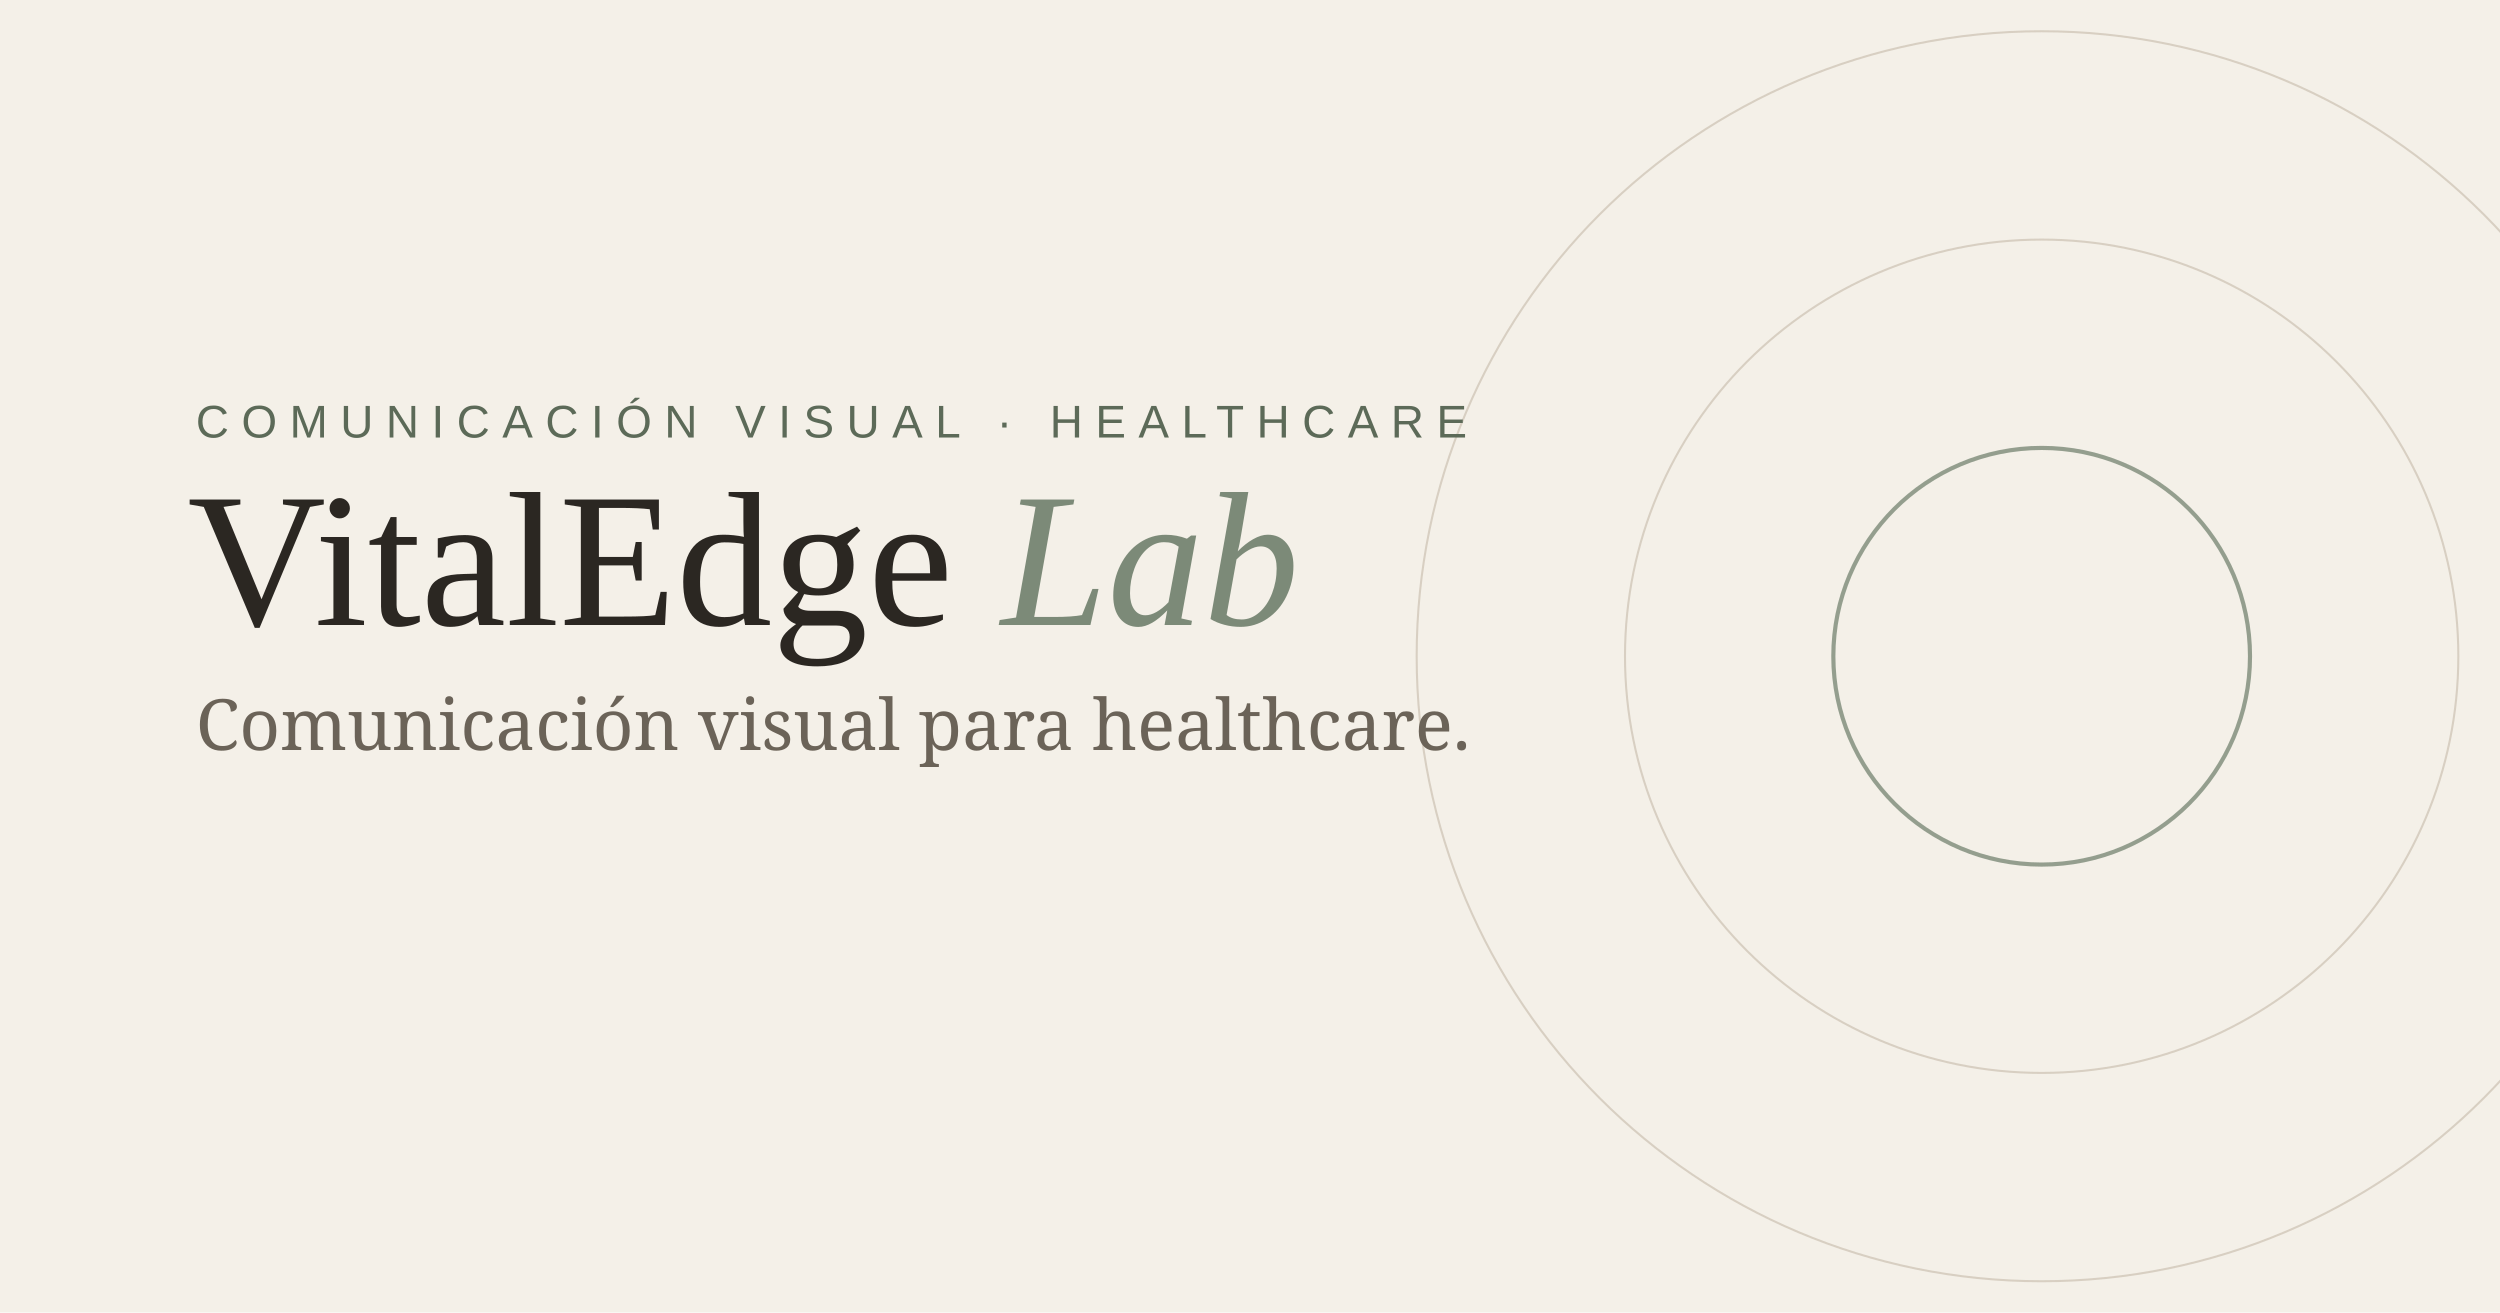
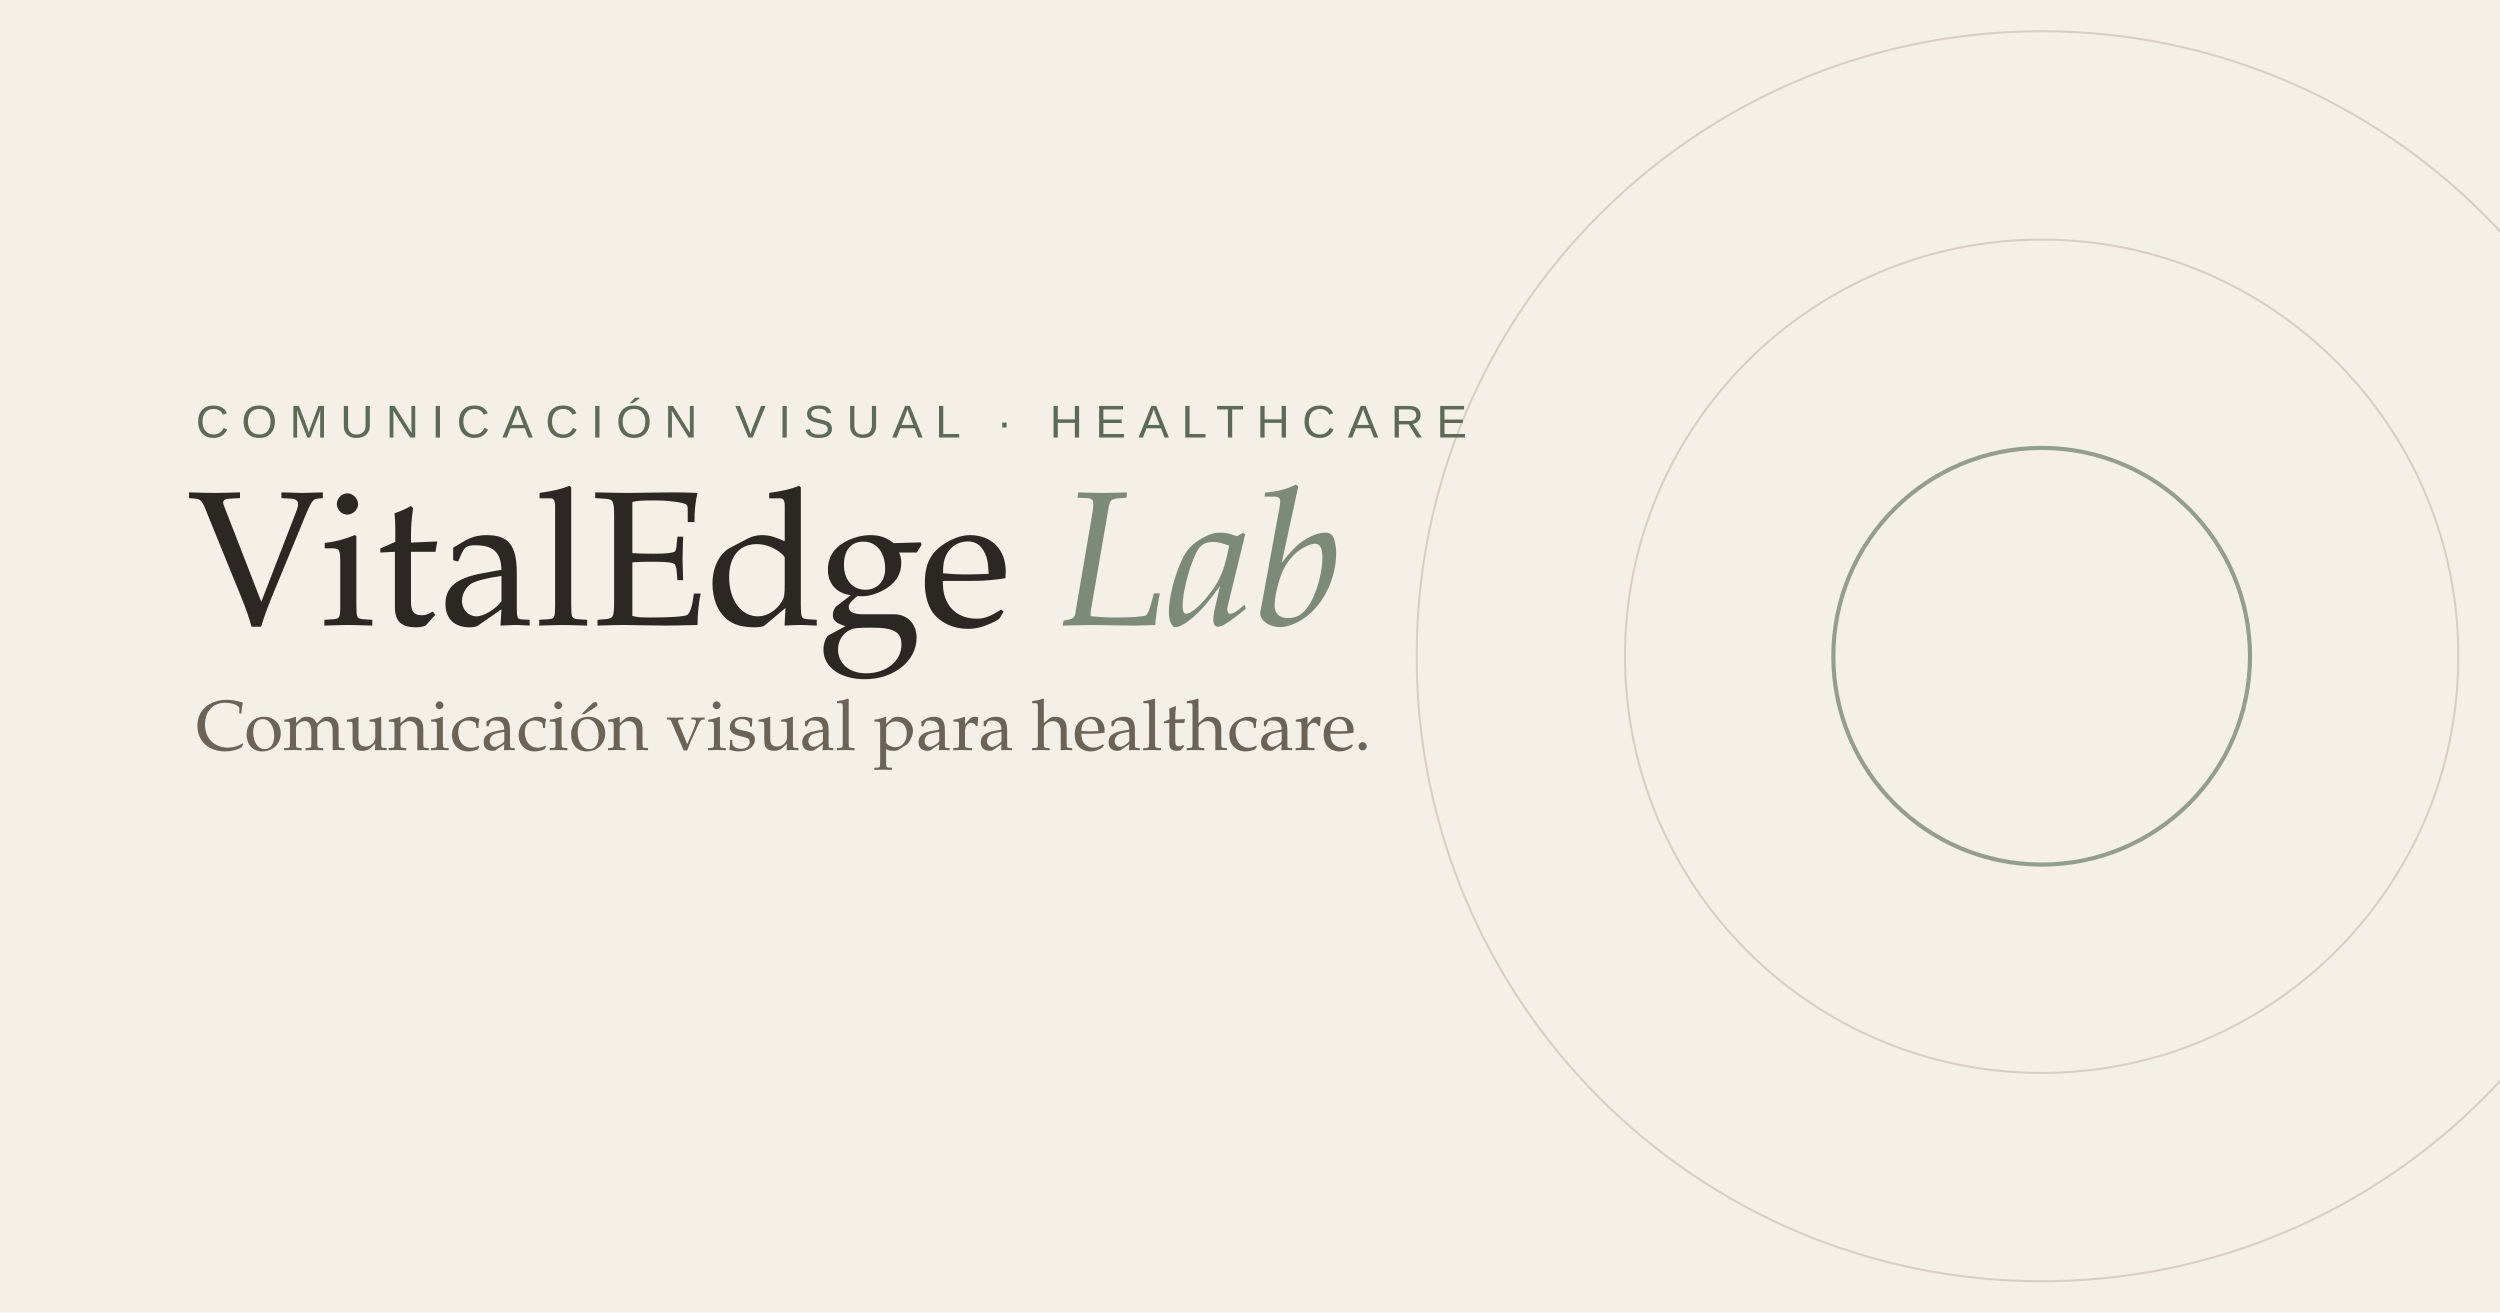
<svg xmlns="http://www.w3.org/2000/svg" width="1200" height="630" viewBox="0 0 1200 630" role="img" aria-label="VitalEdge Lab — Comunicación visual para healthcare">
  <rect width="1200" height="630" fill="#F4F0E8" />
  <g fill="none" stroke="#BBAE9C" opacity="0.5">
    <circle cx="980" cy="315" r="300" />
    <circle cx="980" cy="315" r="200" />
  </g>
  <circle cx="980" cy="315" r="100" fill="none" stroke="#7C8A78" stroke-width="2" opacity="0.8" />
-   <text x="90" y="300" font-family="Georgia, 'Times New Roman', serif" font-size="92" fill="#2B2722">
+   <text x="90" y="300" font-family="Palatino, 'Palatino Linotype', 'Book Antiqua', Georgia, serif" font-size="92" fill="#2B2722">
    VitalEdge <tspan font-style="italic" fill="#7C8A78">Lab</tspan>
  </text>
-   <text x="94" y="360" font-family="Georgia, serif" font-size="34" fill="#6B6358">
+   <text x="94" y="360" font-family="Palatino, 'Palatino Linotype', 'Book Antiqua', Georgia, serif" font-size="34" fill="#6B6358">
    Comunicación visual para healthcare.
  </text>
  <text x="94" y="210" font-family="Arial, sans-serif" font-size="22" letter-spacing="6" fill="#5C6A58">
    COMUNICACIÓN VISUAL · HEALTHCARE
  </text>
</svg>
